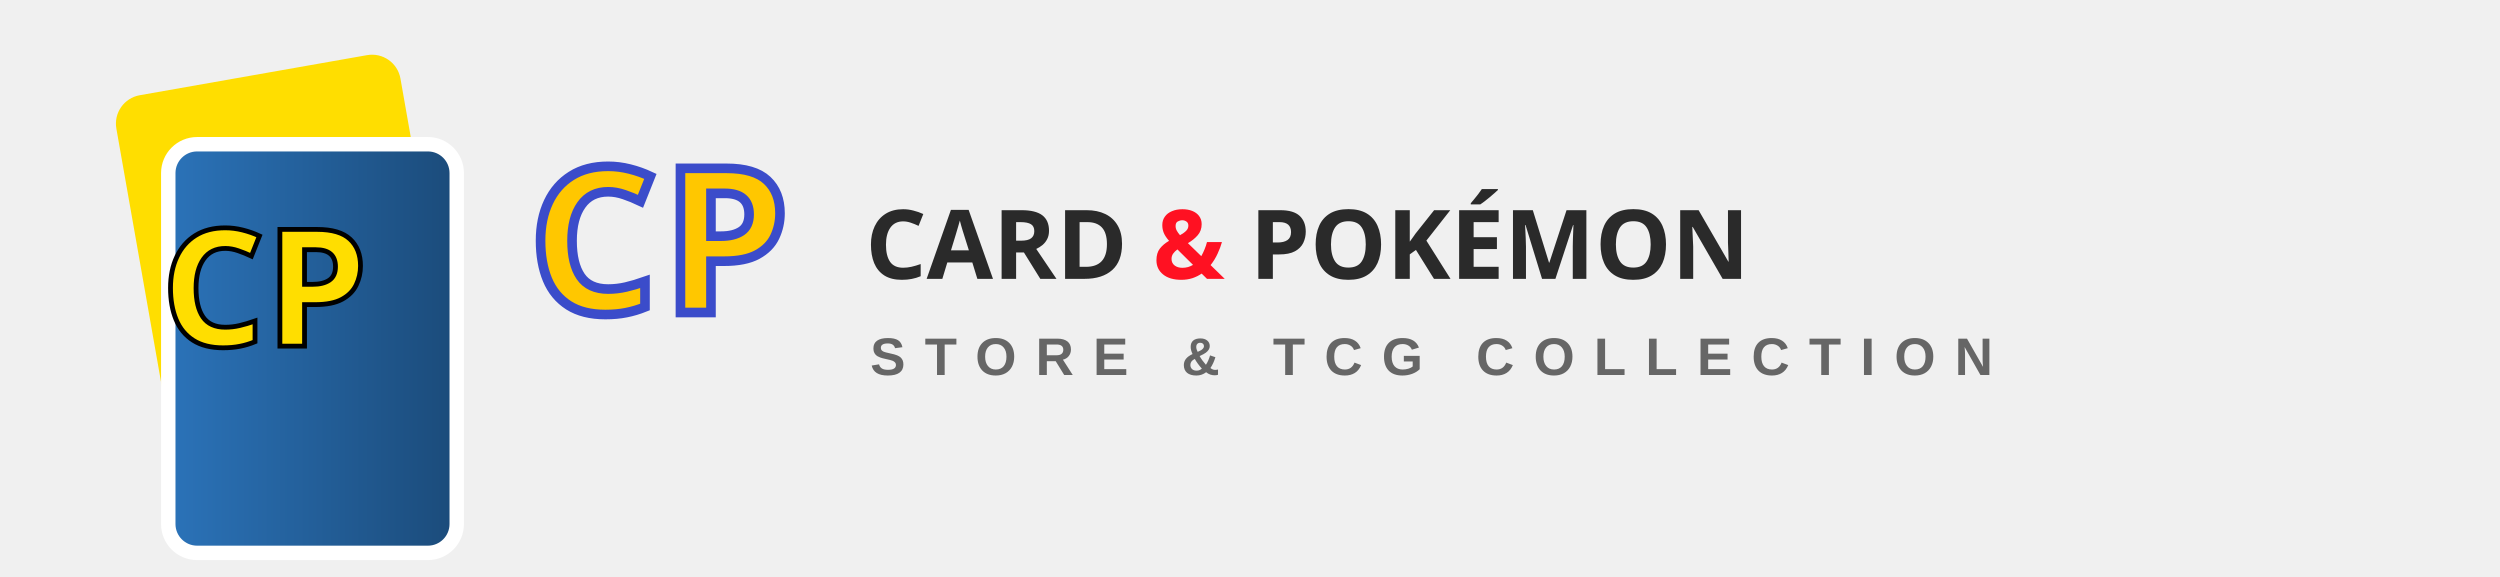
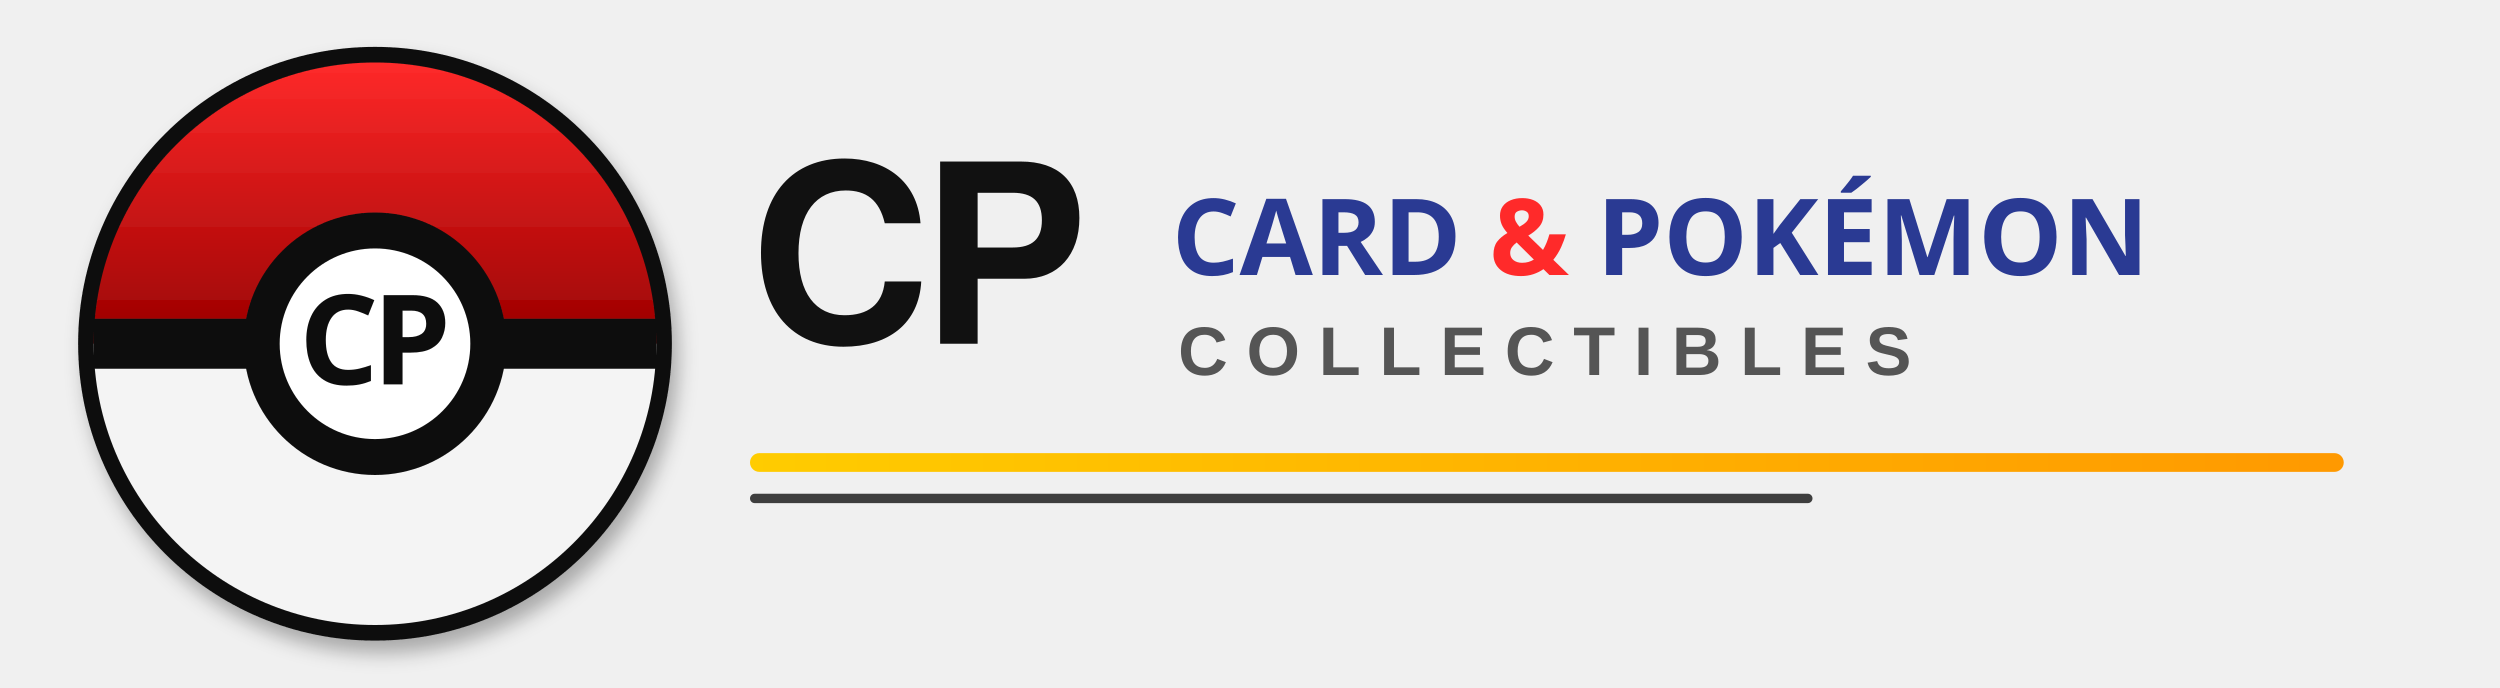
- <svg xmlns="http://www.w3.org/2000/svg" viewBox="0 0 520 120" width="100%" height="120">
+ <svg xmlns="http://www.w3.org/2000/svg" viewBox="0 0 800 220" width="100%" height="220">
  <defs>
-     <linearGradient id="blueCard" x1="0%" y1="0%" x2="100%" y2="0%">
-       <stop offset="0%" stop-color="#2B73B9" />
-       <stop offset="100%" stop-color="#1B4B7A" />
+     <linearGradient id="pokeRedLarge" x1="0%" y1="0%" x2="0%" y2="100%">
+       <stop offset="0%" stop-color="#FF2A2A" />
+       <stop offset="100%" stop-color="#990000" />
    </linearGradient>
+     <linearGradient id="goldAccent" x1="0%" y1="0%" x2="100%" y2="0%">
+       <stop offset="0%" stop-color="#FFCC00" />
+       <stop offset="100%" stop-color="#FF9900" />
+     </linearGradient>
+     <filter id="dropShadow" x="-10%" y="-10%" width="130%" height="130%">
+       <feGaussianBlur in="SourceAlpha" stdDeviation="3" />
+       <feOffset dx="2" dy="4" result="offsetblur" />
+       <feComponentTransfer>
+         <feFuncA type="linear" slope="0.3" />
+       </feComponentTransfer>
+       <feMerge>
+         <feMergeNode />
+         <feMergeNode in="SourceGraphic" />
+       </feMerge>
+     </filter>
  </defs>
-   <g transform="translate(15, 10)">
-     <rect x="15" y="5" width="60" height="85" rx="6" fill="#FFDE00" transform="rotate(-10 45 47)" />
-     <rect x="20" y="20" width="60" height="85" rx="6" fill="url(#blueCard)" stroke="#FFFFFF" stroke-width="3" />
-     <text x="40" y="62" font-family="'Arial Black', Impact, sans-serif" font-size="34" font-weight="900" fill="#FFDE00" text-anchor="middle" stroke="#000" stroke-width="1">CP</text>
+   <g transform="translate(20, 10)" filter="url(#dropShadow)">
+     <circle cx="100" cy="100" r="95" fill="#111111" />
+     <path d="M 10,100 A 90,90 0 0,1 190,100 Z" fill="url(#pokeRedLarge)" />
+     <path d="M 10,100 A 90,90 0 0,0 190,100 Z" fill="#F4F4F4" />
+     <rect x="10" y="92" width="180" height="16" fill="#111111" />
+     <circle cx="100" cy="100" r="42" fill="#111111" />
+     <circle cx="100" cy="100" r="32" fill="#FFFFFF" stroke="#111111" stroke-width="3" />
+     <text x="100" y="113" font-family="'Arial Black', Gadget, sans-serif" font-size="40" font-weight="900" fill="#111111" text-anchor="middle" letter-spacing="-2">CP</text>
  </g>
-   <text x="110" y="65" font-family="'Arial Black', Impact, sans-serif" font-size="42" font-weight="900" fill="#FFC700" stroke="#3B4CCA" stroke-width="2" letter-spacing="1">
-     CP
-   </text>
-   <text x="180" y="58" font-family="'Arial Black', sans-serif" font-size="20" font-weight="900" fill="#2A2A2A">
-     CARD <tspan fill="#FF1122">&amp;</tspan> POKÉMON
-   </text>
-   <text x="181" y="78" font-family="'Arial', sans-serif" font-size="11" font-weight="bold" fill="#666666" letter-spacing="4">
-     STORE &amp; TCG COLLECTION
-   </text>
+   <g transform="translate(240, 40)">
+     <text x="0" y="70" font-family="'Arial Black', 'Helvetica Neue', sans-serif" font-size="80" font-weight="900" fill="#111111" letter-spacing="-3">CP</text>
+     <text x="135" y="48" font-family="'Arial Black', sans-serif" font-size="34" font-weight="900" fill="#2A3A93">
+       CARD <tspan fill="#FF2A2A">&amp;</tspan> POKÉMON
+     </text>
+     <text x="137" y="80" font-family="'Arial', sans-serif" font-size="22" font-weight="800" fill="#555555" letter-spacing="6">
+       COLLECTIBLES
+     </text>
+     <rect x="0" y="105" width="510" height="6" rx="3" fill="url(#goldAccent)" />
+     <rect x="0" y="118" width="340" height="3" rx="1.5" fill="#111111" opacity="0.8" />
+   </g>
</svg>
